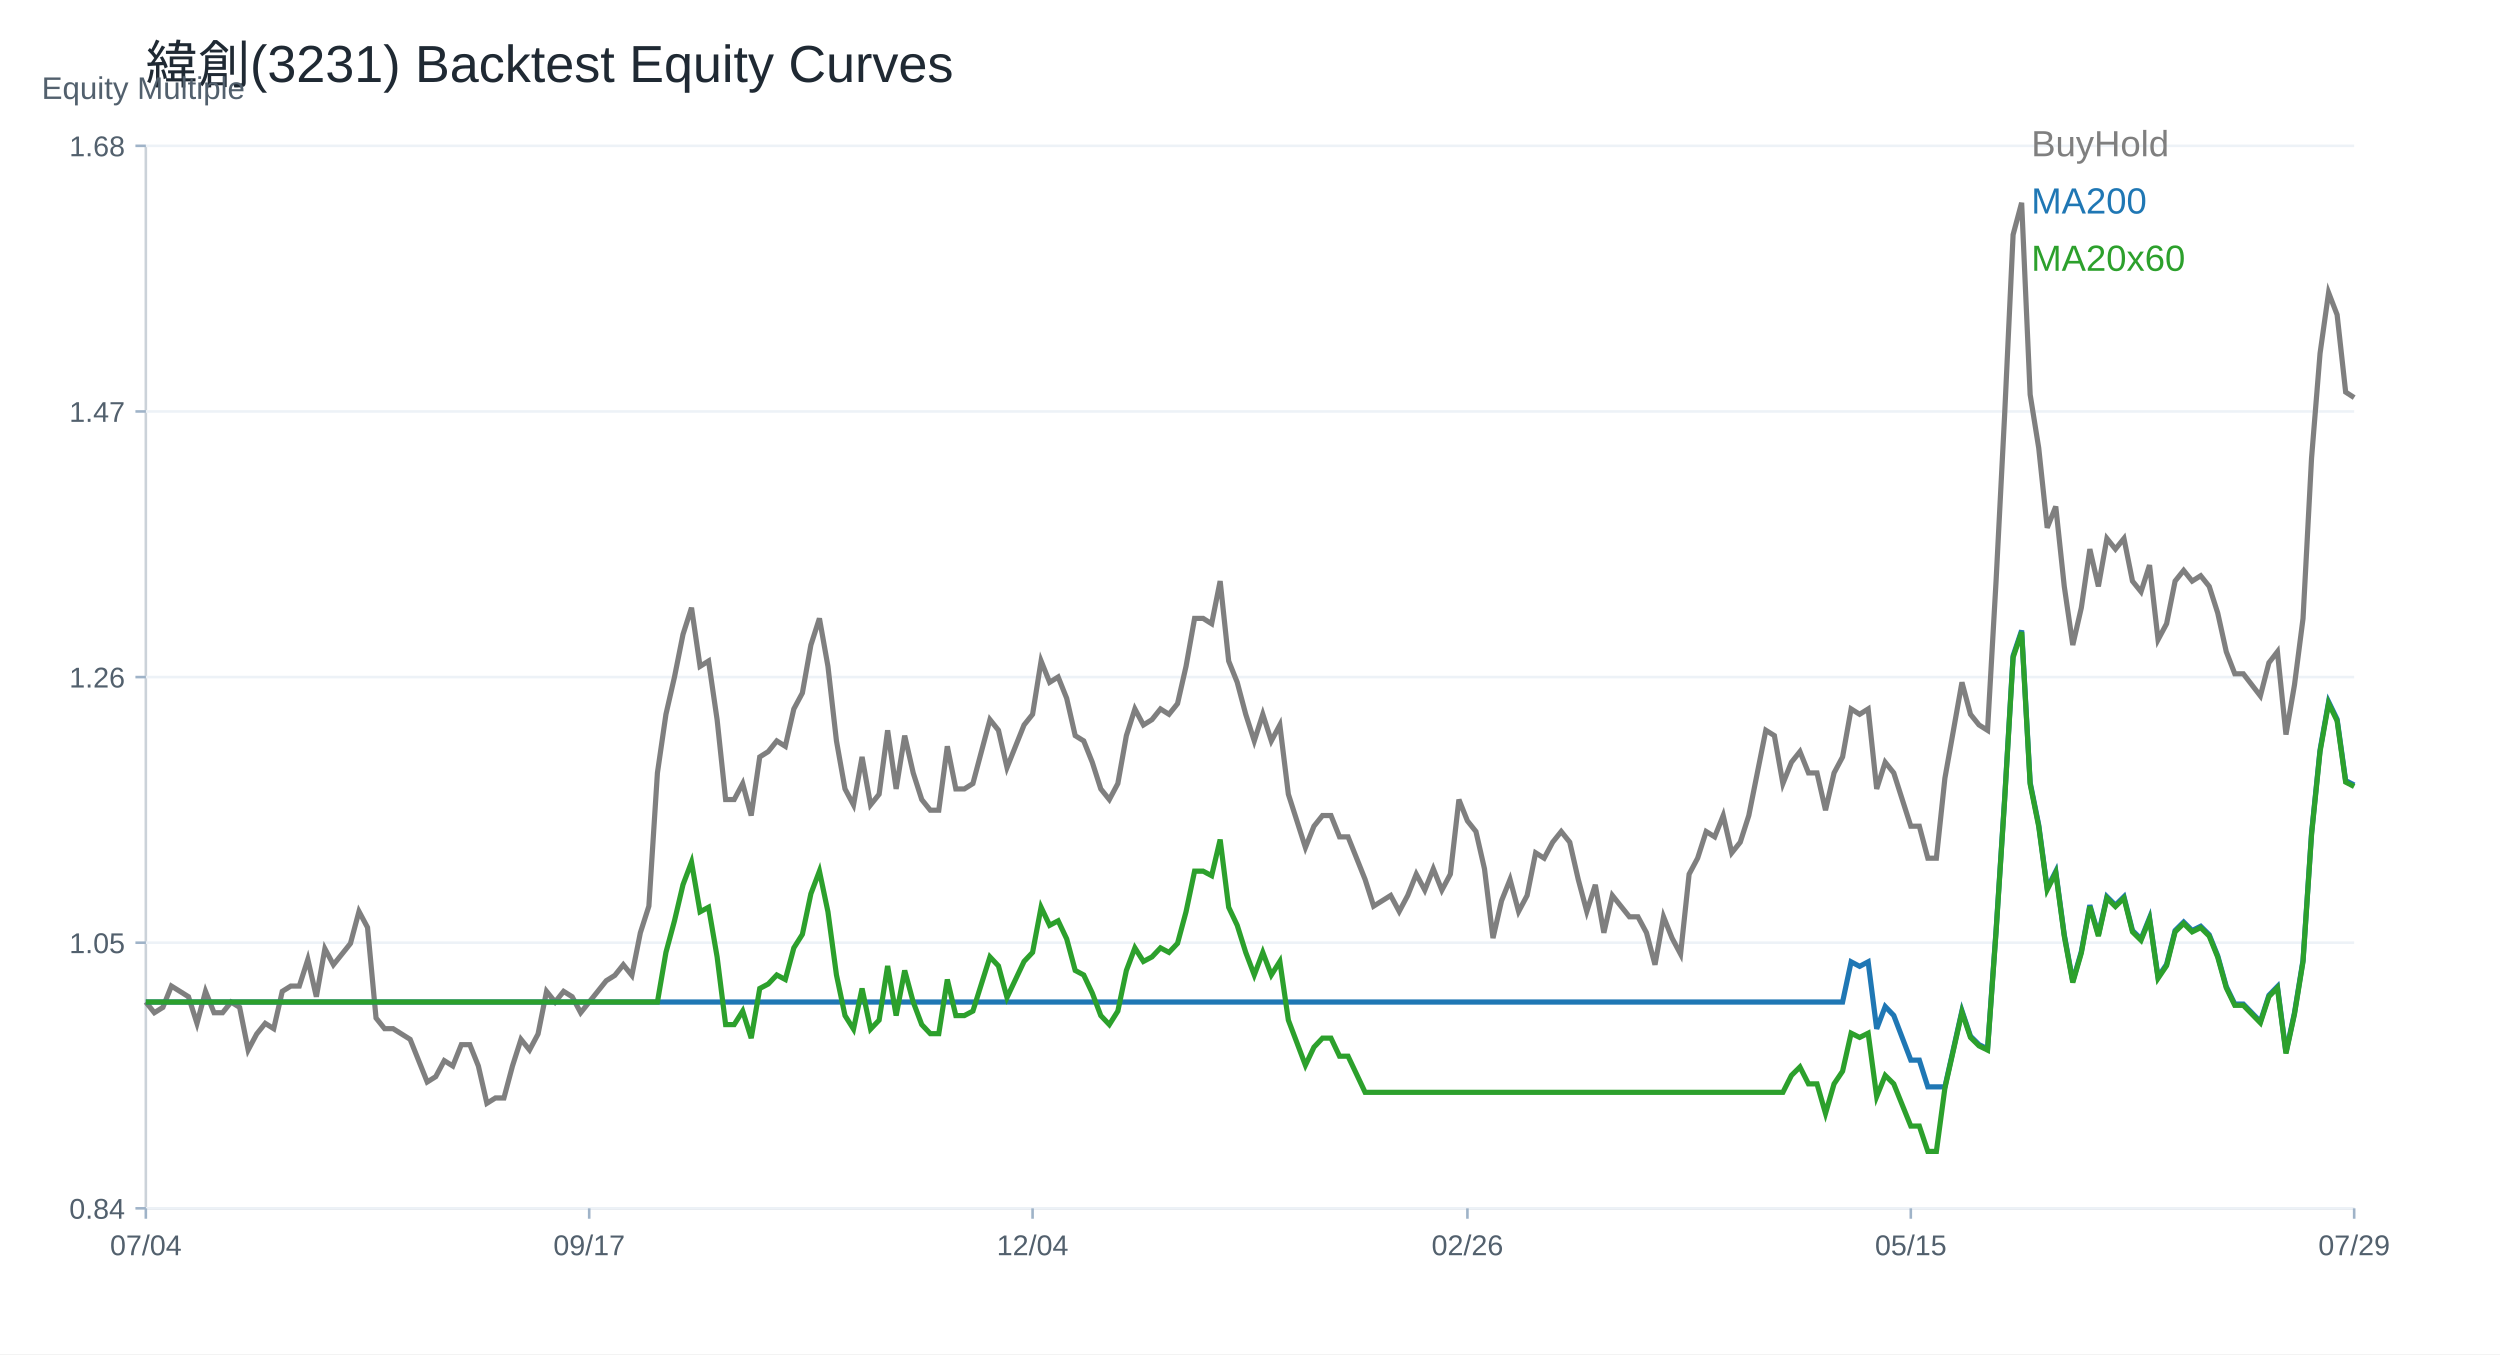
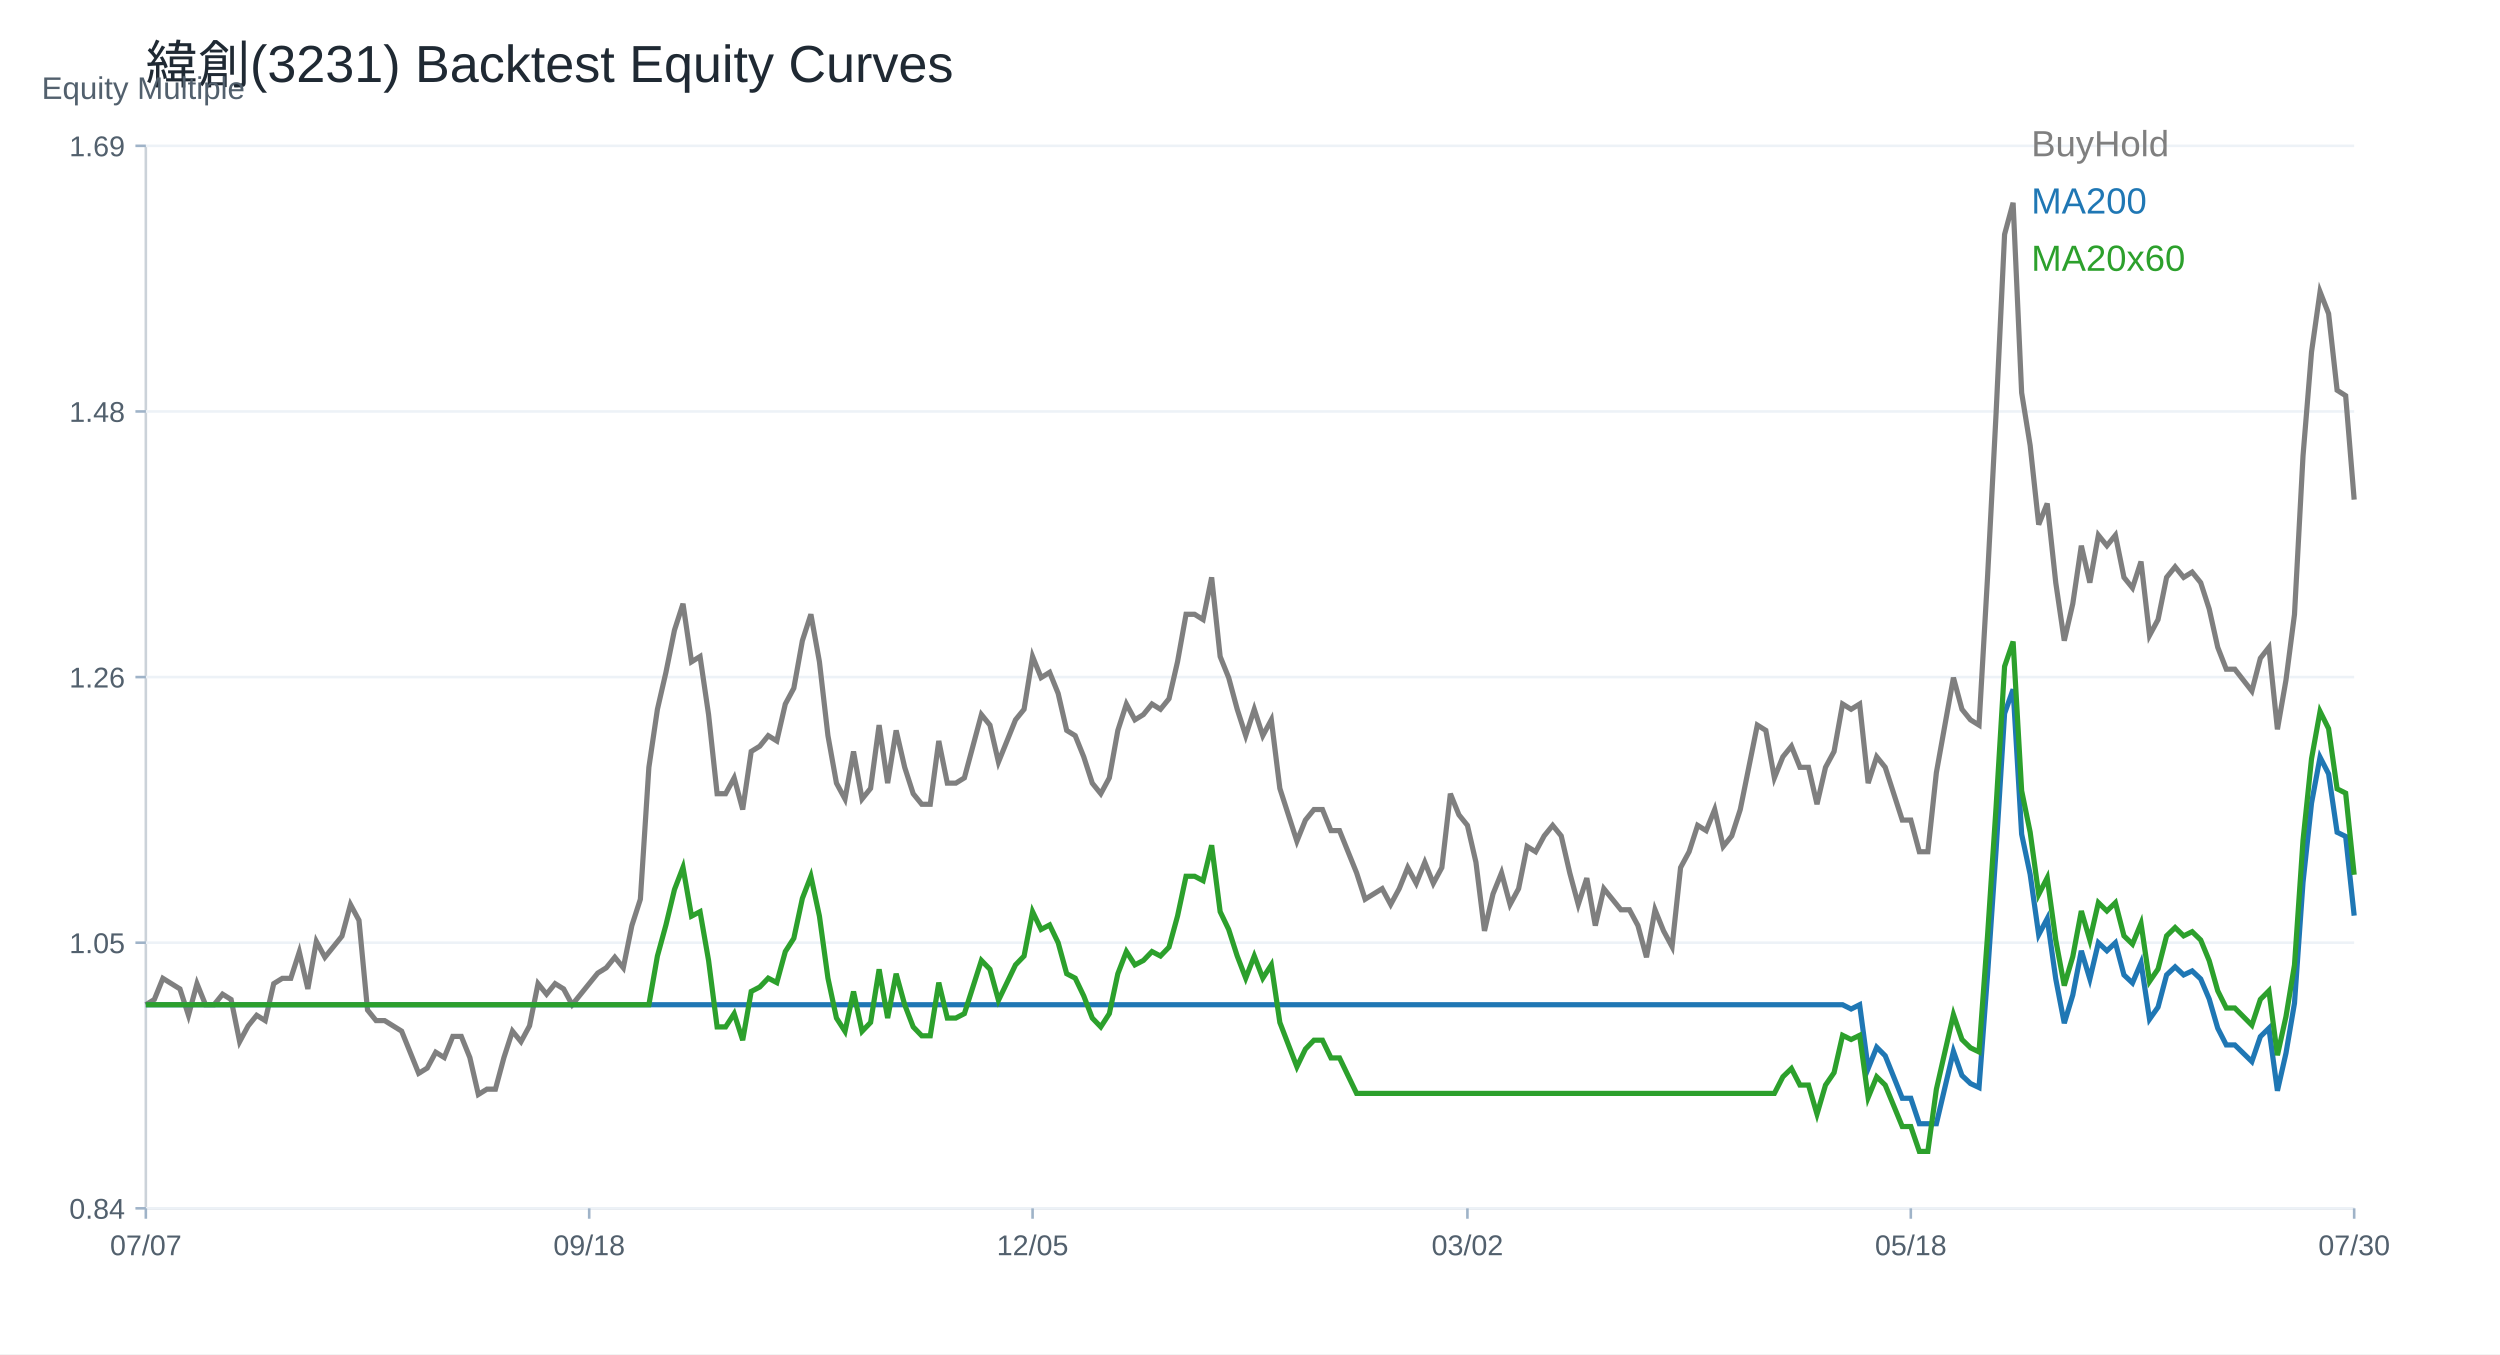
<svg xmlns="http://www.w3.org/2000/svg" width="960" height="520" viewBox="0 0 960 520">
  <rect width="100%" height="100%" fill="white" />
  <text x="56.00" y="32.00" font-size="20" font-family="Arial" fill="#1f2933" text-anchor="start">緯創(3231) Backtest Equity Curves</text>
  <line x1="56" y1="464" x2="904" y2="464" stroke="#cbd2d9" />
  <line x1="56" y1="56" x2="56" y2="464" stroke="#cbd2d9" />
  <text x="16.00" y="38.00" font-size="12" font-family="Arial" fill="#52606d" text-anchor="start">Equity Multiple</text>
  <line x1="56" y1="464.00" x2="904" y2="464.00" stroke="#edf2f7" />
  <line x1="52" y1="464.00" x2="56" y2="464.00" stroke="#9fb3c8" />
  <text x="48.00" y="468.00" font-size="11" font-family="Arial" fill="#52606d" text-anchor="end">0.84</text>
  <line x1="56" y1="362.00" x2="904" y2="362.00" stroke="#edf2f7" />
  <line x1="52" y1="362.00" x2="56" y2="362.00" stroke="#9fb3c8" />
  <text x="48.00" y="366.00" font-size="11" font-family="Arial" fill="#52606d" text-anchor="end">1.05</text>
  <line x1="56" y1="260.00" x2="904" y2="260.00" stroke="#edf2f7" />
  <line x1="52" y1="260.00" x2="56" y2="260.00" stroke="#9fb3c8" />
  <text x="48.00" y="264.00" font-size="11" font-family="Arial" fill="#52606d" text-anchor="end">1.26</text>
  <line x1="56" y1="158.00" x2="904" y2="158.00" stroke="#edf2f7" />
  <line x1="52" y1="158.00" x2="56" y2="158.00" stroke="#9fb3c8" />
-   <text x="48.00" y="162.00" font-size="11" font-family="Arial" fill="#52606d" text-anchor="end">1.47</text>
+   <text x="48.00" y="162.00" font-size="11" font-family="Arial" fill="#52606d" text-anchor="end">1.48</text>
  <line x1="56" y1="56.00" x2="904" y2="56.00" stroke="#edf2f7" />
  <line x1="52" y1="56.00" x2="56" y2="56.00" stroke="#9fb3c8" />
-   <text x="48.00" y="60.00" font-size="11" font-family="Arial" fill="#52606d" text-anchor="end">1.68</text>
+   <text x="48.00" y="60.00" font-size="11" font-family="Arial" fill="#52606d" text-anchor="end">1.69</text>
  <line x1="56.00" y1="464" x2="56.00" y2="468" stroke="#9fb3c8" />
-   <text x="56.00" y="482.00" font-size="11" font-family="Arial" fill="#52606d" text-anchor="middle">07/04</text>
+   <text x="56.00" y="482.00" font-size="11" font-family="Arial" fill="#52606d" text-anchor="middle">07/07</text>
  <line x1="226.25" y1="464" x2="226.25" y2="468" stroke="#9fb3c8" />
-   <text x="226.25" y="482.00" font-size="11" font-family="Arial" fill="#52606d" text-anchor="middle">09/17</text>
+   <text x="226.25" y="482.00" font-size="11" font-family="Arial" fill="#52606d" text-anchor="middle">09/18</text>
  <line x1="396.51" y1="464" x2="396.51" y2="468" stroke="#9fb3c8" />
-   <text x="396.51" y="482.00" font-size="11" font-family="Arial" fill="#52606d" text-anchor="middle">12/04</text>
+   <text x="396.51" y="482.00" font-size="11" font-family="Arial" fill="#52606d" text-anchor="middle">12/05</text>
  <line x1="563.49" y1="464" x2="563.49" y2="468" stroke="#9fb3c8" />
-   <text x="563.49" y="482.00" font-size="11" font-family="Arial" fill="#52606d" text-anchor="middle">02/26</text>
+   <text x="563.49" y="482.00" font-size="11" font-family="Arial" fill="#52606d" text-anchor="middle">03/02</text>
  <line x1="733.75" y1="464" x2="733.75" y2="468" stroke="#9fb3c8" />
-   <text x="733.75" y="482.00" font-size="11" font-family="Arial" fill="#52606d" text-anchor="middle">05/15</text>
+   <text x="733.75" y="482.00" font-size="11" font-family="Arial" fill="#52606d" text-anchor="middle">05/18</text>
  <line x1="904.00" y1="464" x2="904.00" y2="468" stroke="#9fb3c8" />
-   <text x="904.00" y="482.00" font-size="11" font-family="Arial" fill="#52606d" text-anchor="middle">07/29</text>
-   <polyline fill="none" stroke="#7f7f7f" stroke-width="2" points="56.00,384.78 59.27,388.88 62.55,386.83 65.82,378.65 69.10,380.69 72.37,382.74 75.64,392.97 78.92,380.69 82.19,388.88 85.47,388.88 88.74,384.78 92.02,386.83 95.29,403.20 98.56,397.06 101.84,392.97 105.11,395.01 108.39,380.69 111.66,378.65 114.93,378.65 118.21,368.41 121.48,382.74 124.76,364.32 128.03,370.46 131.31,366.37 134.58,362.28 137.85,350.00 141.13,356.14 144.40,390.92 147.68,395.01 150.95,395.01 154.22,397.06 157.50,399.11 160.77,407.29 164.05,415.48 167.32,413.43 170.59,407.29 173.87,409.34 177.14,401.15 180.42,401.15 183.69,409.34 186.97,423.66 190.24,421.62 193.51,421.62 196.79,409.34 200.06,399.11 203.34,403.20 206.61,397.06 209.88,380.69 213.16,384.78 216.43,380.69 219.71,382.74 222.98,388.88 226.25,384.78 229.53,380.69 232.80,376.60 236.08,374.55 239.35,370.46 242.63,374.55 245.90,358.18 249.17,347.95 252.45,296.80 255.72,274.29 259.00,259.97 262.27,243.60 265.54,233.37 268.82,255.87 272.09,253.83 275.37,276.34 278.64,307.03 281.92,307.03 285.19,300.89 288.46,313.17 291.74,290.66 295.01,288.61 298.29,284.52 301.56,286.57 304.83,272.24 308.11,266.11 311.38,247.69 314.66,237.46 317.93,255.87 321.20,284.52 324.48,302.94 327.75,309.08 331.03,290.66 334.30,309.08 337.58,304.98 340.85,280.43 344.12,302.94 347.40,282.48 350.67,296.80 353.95,307.03 357.22,311.12 360.49,311.12 363.77,286.57 367.04,302.94 370.32,302.94 373.59,300.89 376.86,288.61 380.14,276.34 383.41,280.43 386.69,294.75 389.96,286.57 393.24,278.38 396.51,274.29 399.78,253.83 403.06,262.01 406.33,259.97 409.61,268.15 412.88,282.48 416.15,284.52 419.43,292.71 422.70,302.94 425.98,307.03 429.25,300.89 432.53,282.48 435.80,272.24 439.07,278.38 442.35,276.34 445.62,272.24 448.90,274.29 452.17,270.20 455.44,255.87 458.72,237.46 461.99,237.46 465.27,239.51 468.54,223.14 471.81,253.83 475.09,262.01 478.36,274.29 481.64,284.52 484.91,274.29 488.19,284.52 491.46,278.38 494.73,304.98 498.01,315.21 501.28,325.44 504.56,317.26 507.83,313.17 511.10,313.17 514.38,321.35 517.65,321.35 520.93,329.54 524.20,337.72 527.47,347.95 530.75,345.91 534.02,343.86 537.30,350.00 540.57,343.86 543.85,335.68 547.12,341.81 550.39,333.63 553.67,341.81 556.94,335.68 560.22,307.03 563.49,315.21 566.76,319.31 570.04,333.63 573.31,360.23 576.59,345.91 579.86,337.72 583.14,350.00 586.41,343.86 589.68,327.49 592.96,329.54 596.23,323.40 599.51,319.31 602.78,323.40 606.05,337.72 609.33,350.00 612.60,339.77 615.88,358.18 619.15,343.86 622.42,347.95 625.70,352.05 628.97,352.05 632.25,358.18 635.52,370.46 638.80,352.05 642.07,360.23 645.34,366.37 648.62,335.68 651.89,329.54 655.17,319.31 658.44,321.35 661.71,313.17 664.99,327.49 668.26,323.40 671.54,313.17 674.81,296.80 678.08,280.43 681.36,282.48 684.63,300.89 687.91,292.71 691.18,288.61 694.46,296.80 697.73,296.80 701.00,311.12 704.28,296.80 707.55,290.66 710.83,272.24 714.10,274.29 717.37,272.24 720.65,302.94 723.92,292.71 727.20,296.80 730.47,307.03 733.75,317.26 737.02,317.26 740.29,329.54 743.57,329.54 746.84,298.84 750.12,280.43 753.39,262.01 756.66,274.29 759.94,278.38 763.21,280.43 766.49,223.14 769.76,159.70 773.03,90.13 776.31,77.86 779.58,151.52 782.86,171.98 786.13,202.67 789.41,194.49 792.68,225.18 795.95,247.69 799.23,233.37 802.50,210.86 805.78,225.18 809.05,206.77 812.32,210.86 815.60,206.77 818.87,223.14 822.15,227.23 825.42,217.00 828.69,245.64 831.97,239.51 835.24,223.14 838.52,219.04 841.79,223.14 845.07,221.09 848.34,225.18 851.61,235.41 854.89,250.26 858.16,258.74 861.44,258.74 864.71,262.99 867.98,267.23 871.26,254.50 874.53,250.26 877.81,282.08 881.08,262.99 884.36,237.53 887.63,176.02 890.90,135.71 894.18,112.38 897.45,120.86 900.73,150.56 904.00,152.68" />
+   <text x="904.00" y="482.00" font-size="11" font-family="Arial" fill="#52606d" text-anchor="middle">07/30</text>
+   <polyline fill="none" stroke="#7f7f7f" stroke-width="2" points="56.00,385.82 59.27,383.80 62.55,375.69 65.82,377.72 69.10,379.75 72.37,389.88 75.64,377.72 78.92,385.82 82.19,385.82 85.47,381.77 88.74,383.80 92.02,400.01 95.29,393.93 98.56,389.88 101.84,391.90 105.11,377.72 108.39,375.69 111.66,375.69 114.93,365.56 118.21,379.75 121.48,361.51 124.76,367.59 128.03,363.54 131.31,359.48 134.58,347.33 137.85,353.41 141.13,387.85 144.40,391.90 147.68,391.90 150.95,393.93 154.22,395.95 157.50,404.06 160.77,412.16 164.05,410.14 167.32,404.06 170.59,406.09 173.87,397.98 177.14,397.98 180.42,406.09 183.69,420.27 186.97,418.24 190.24,418.24 193.51,406.09 196.79,395.95 200.06,400.01 203.34,393.93 206.61,377.72 209.88,381.77 213.16,377.72 216.43,379.75 219.71,385.82 222.98,381.77 226.25,377.72 229.53,373.67 232.80,371.64 236.08,367.59 239.35,371.64 242.63,355.43 245.90,345.30 249.17,294.65 252.45,272.36 255.72,258.18 259.00,241.97 262.27,231.84 265.54,254.13 268.82,252.10 272.09,274.39 275.37,304.78 278.64,304.78 281.92,298.70 285.19,310.86 288.46,288.57 291.74,286.55 295.01,282.49 298.29,284.52 301.56,270.34 304.83,264.26 308.11,246.02 311.38,235.89 314.66,254.13 317.93,282.49 321.20,300.73 324.48,306.81 327.75,288.57 331.03,306.81 334.30,302.75 337.58,278.44 340.85,300.73 344.12,280.47 347.40,294.65 350.67,304.78 353.95,308.83 357.22,308.83 360.49,284.52 363.77,300.73 367.04,300.73 370.32,298.70 373.59,286.55 376.86,274.39 380.14,278.44 383.41,292.62 386.69,284.52 389.96,276.41 393.24,272.36 396.51,252.10 399.78,260.21 403.06,258.18 406.33,266.28 409.61,280.47 412.88,282.49 416.15,290.60 419.43,300.73 422.70,304.78 425.98,298.70 429.25,280.47 432.53,270.34 435.80,276.41 439.07,274.39 442.35,270.34 445.62,272.36 448.90,268.31 452.17,254.13 455.44,235.89 458.72,235.89 461.99,237.92 465.27,221.71 468.54,252.10 471.81,260.21 475.09,272.36 478.36,282.49 481.64,272.36 484.91,282.49 488.19,276.41 491.46,302.75 494.73,312.88 498.01,323.02 501.28,314.91 504.56,310.86 507.83,310.86 511.10,318.96 514.38,318.96 517.65,327.07 520.93,335.17 524.20,345.30 527.47,343.28 530.75,341.25 534.02,347.33 537.30,341.25 540.57,333.15 543.85,339.22 547.12,331.12 550.39,339.22 553.67,333.15 556.94,304.78 560.22,312.88 563.49,316.94 566.76,331.12 570.04,357.46 573.31,343.28 576.59,335.17 579.86,347.33 583.14,341.25 586.41,325.04 589.68,327.07 592.96,320.99 596.23,316.94 599.51,320.99 602.78,335.17 606.05,347.33 609.33,337.20 612.60,355.43 615.88,341.25 619.15,345.30 622.42,349.35 625.70,349.35 628.97,355.43 632.25,367.59 635.52,349.35 638.80,357.46 642.07,363.54 645.34,333.15 648.62,327.07 651.89,316.94 655.17,318.96 658.44,310.86 661.71,325.04 664.99,320.99 668.26,310.86 671.54,294.65 674.81,278.44 678.08,280.47 681.36,298.70 684.63,290.60 687.91,286.55 691.18,294.65 694.46,294.65 697.73,308.83 701.00,294.65 704.28,288.57 707.55,270.34 710.83,272.36 714.10,270.34 717.37,300.73 720.65,290.60 723.92,294.65 727.20,304.78 730.47,314.91 733.75,314.91 737.02,327.07 740.29,327.07 743.57,296.68 746.84,278.44 750.12,260.21 753.39,272.36 756.66,276.41 759.94,278.44 763.21,221.71 766.49,158.90 769.76,90.01 773.03,77.86 776.31,150.80 779.58,171.06 782.86,201.45 786.13,193.34 789.41,223.74 792.68,246.02 795.95,231.84 799.23,209.55 802.50,223.74 805.78,205.50 809.05,209.55 812.32,205.50 815.60,221.71 818.87,225.76 822.15,215.63 825.42,244.00 828.69,237.92 831.97,221.71 835.24,217.66 838.52,221.71 841.79,219.68 845.07,223.74 848.34,233.87 851.61,248.57 854.89,256.97 858.16,256.97 861.44,261.17 864.71,265.37 867.98,252.77 871.26,248.57 874.53,280.07 877.81,261.17 881.08,235.96 884.36,175.05 887.63,135.15 890.90,112.04 894.18,120.44 897.45,149.85 900.73,151.95 904.00,191.86" />
  <text x="780.00" y="60.00" font-size="14" font-family="Arial" fill="#7f7f7f" text-anchor="start">BuyHold</text>
-   <polyline fill="none" stroke="#1f77b4" stroke-width="2" points="56.00,384.78 59.27,384.78 62.55,384.78 65.82,384.78 69.10,384.78 72.37,384.78 75.64,384.78 78.92,384.78 82.19,384.78 85.47,384.78 88.74,384.78 92.02,384.78 95.29,384.78 98.56,384.78 101.84,384.78 105.11,384.78 108.39,384.78 111.66,384.78 114.93,384.78 118.21,384.78 121.48,384.78 124.76,384.78 128.03,384.78 131.31,384.78 134.58,384.78 137.85,384.78 141.13,384.78 144.40,384.78 147.68,384.78 150.95,384.78 154.22,384.78 157.50,384.78 160.77,384.78 164.05,384.78 167.32,384.78 170.59,384.78 173.87,384.78 177.14,384.78 180.42,384.78 183.69,384.78 186.97,384.78 190.24,384.78 193.51,384.78 196.79,384.78 200.06,384.78 203.34,384.78 206.61,384.78 209.88,384.78 213.16,384.78 216.43,384.78 219.71,384.78 222.98,384.78 226.25,384.78 229.53,384.78 232.80,384.78 236.08,384.78 239.35,384.78 242.63,384.78 245.90,384.78 249.17,384.78 252.45,384.78 255.72,384.78 259.00,384.78 262.27,384.78 265.54,384.78 268.82,384.78 272.09,384.78 275.37,384.78 278.64,384.78 281.92,384.78 285.19,384.78 288.46,384.78 291.74,384.78 295.01,384.78 298.29,384.78 301.56,384.78 304.83,384.78 308.11,384.78 311.38,384.78 314.66,384.78 317.93,384.78 321.20,384.78 324.48,384.78 327.75,384.78 331.03,384.78 334.30,384.78 337.58,384.78 340.85,384.78 344.12,384.78 347.40,384.78 350.67,384.78 353.95,384.78 357.22,384.78 360.49,384.78 363.77,384.78 367.04,384.78 370.32,384.78 373.59,384.78 376.86,384.78 380.14,384.78 383.41,384.78 386.69,384.78 389.96,384.78 393.24,384.78 396.51,384.78 399.78,384.78 403.06,384.78 406.33,384.78 409.61,384.78 412.88,384.78 416.15,384.78 419.43,384.78 422.70,384.78 425.98,384.78 429.25,384.78 432.53,384.78 435.80,384.78 439.07,384.78 442.35,384.78 445.62,384.78 448.90,384.78 452.17,384.78 455.44,384.78 458.72,384.78 461.99,384.78 465.27,384.78 468.54,384.78 471.81,384.78 475.09,384.78 478.36,384.78 481.64,384.78 484.91,384.78 488.19,384.78 491.46,384.78 494.73,384.78 498.01,384.78 501.28,384.78 504.56,384.78 507.83,384.78 511.10,384.78 514.38,384.78 517.65,384.78 520.93,384.78 524.20,384.78 527.47,384.78 530.75,384.78 534.02,384.78 537.30,384.78 540.57,384.78 543.85,384.78 547.12,384.78 550.39,384.78 553.67,384.78 556.94,384.78 560.22,384.78 563.49,384.78 566.76,384.78 570.04,384.78 573.31,384.78 576.59,384.78 579.86,384.78 583.14,384.78 586.41,384.78 589.68,384.78 592.96,384.78 596.23,384.78 599.51,384.78 602.78,384.78 606.05,384.78 609.33,384.78 612.60,384.78 615.88,384.78 619.15,384.78 622.42,384.78 625.70,384.78 628.97,384.78 632.25,384.78 635.52,384.78 638.80,384.78 642.07,384.78 645.34,384.78 648.62,384.78 651.89,384.78 655.17,384.78 658.44,384.78 661.71,384.78 664.99,384.78 668.26,384.78 671.54,384.78 674.81,384.78 678.08,384.78 681.36,384.78 684.63,384.78 687.91,384.78 691.18,384.78 694.46,384.78 697.73,384.78 701.00,384.78 704.28,384.78 707.55,384.78 710.83,369.35 714.10,371.07 717.37,369.35 720.65,395.07 723.92,386.50 727.20,389.93 730.47,398.50 733.75,407.08 737.02,407.08 740.29,417.36 743.57,417.36 746.84,417.36 750.12,402.76 753.39,388.15 756.66,397.89 759.94,401.14 763.21,402.76 766.49,357.32 769.76,307.01 773.03,251.83 776.31,242.09 779.58,300.52 782.86,316.74 786.13,341.09 789.41,334.60 792.68,358.94 795.95,376.79 799.23,365.43 802.50,347.58 805.78,358.94 809.05,344.33 812.32,347.58 815.60,344.33 818.87,357.32 822.15,360.56 825.42,352.45 828.69,375.17 831.97,370.30 835.24,357.32 838.52,354.07 841.79,357.32 845.07,355.69 848.34,358.94 851.61,367.05 854.89,378.83 858.16,385.56 861.44,385.56 864.71,388.92 867.98,392.29 871.26,382.19 874.53,378.83 877.81,404.07 881.08,388.92 884.36,368.73 887.63,319.95 890.90,287.98 894.18,269.47 897.45,276.20 900.73,299.76 904.00,301.44" />
+   <polyline fill="none" stroke="#1f77b4" stroke-width="2" points="56.00,385.82 59.27,385.82 62.55,385.82 65.82,385.82 69.10,385.82 72.37,385.82 75.64,385.82 78.92,385.82 82.19,385.82 85.47,385.82 88.74,385.82 92.02,385.82 95.29,385.82 98.56,385.82 101.84,385.82 105.11,385.82 108.39,385.82 111.66,385.82 114.93,385.82 118.21,385.82 121.48,385.82 124.76,385.82 128.03,385.82 131.31,385.82 134.58,385.82 137.85,385.82 141.13,385.82 144.40,385.82 147.68,385.82 150.95,385.82 154.22,385.82 157.50,385.82 160.77,385.82 164.05,385.82 167.32,385.82 170.59,385.82 173.87,385.82 177.14,385.82 180.42,385.82 183.69,385.82 186.97,385.82 190.24,385.82 193.51,385.82 196.79,385.82 200.06,385.82 203.34,385.82 206.61,385.82 209.88,385.82 213.16,385.82 216.43,385.82 219.71,385.82 222.98,385.82 226.25,385.82 229.53,385.82 232.80,385.82 236.08,385.82 239.35,385.82 242.63,385.82 245.90,385.82 249.17,385.82 252.45,385.82 255.72,385.82 259.00,385.82 262.27,385.82 265.54,385.82 268.82,385.82 272.09,385.82 275.37,385.82 278.64,385.82 281.92,385.82 285.19,385.82 288.46,385.82 291.74,385.82 295.01,385.82 298.29,385.82 301.56,385.82 304.83,385.82 308.11,385.82 311.38,385.82 314.66,385.82 317.93,385.82 321.20,385.82 324.48,385.82 327.75,385.82 331.03,385.82 334.30,385.82 337.58,385.82 340.85,385.82 344.12,385.82 347.40,385.82 350.67,385.82 353.95,385.82 357.22,385.82 360.49,385.82 363.77,385.82 367.04,385.82 370.32,385.82 373.59,385.82 376.86,385.82 380.14,385.82 383.41,385.82 386.69,385.82 389.96,385.82 393.24,385.82 396.51,385.82 399.78,385.82 403.06,385.82 406.33,385.82 409.61,385.82 412.88,385.82 416.15,385.82 419.43,385.82 422.70,385.82 425.98,385.82 429.25,385.82 432.53,385.82 435.80,385.82 439.07,385.82 442.35,385.82 445.62,385.82 448.90,385.82 452.17,385.82 455.44,385.82 458.72,385.82 461.99,385.82 465.27,385.82 468.54,385.82 471.81,385.82 475.09,385.82 478.36,385.82 481.64,385.82 484.91,385.82 488.19,385.82 491.46,385.82 494.73,385.82 498.01,385.82 501.28,385.82 504.56,385.82 507.83,385.82 511.10,385.82 514.38,385.82 517.65,385.82 520.93,385.82 524.20,385.82 527.47,385.82 530.75,385.82 534.02,385.82 537.30,385.82 540.57,385.82 543.85,385.82 547.12,385.82 550.39,385.82 553.67,385.82 556.94,385.82 560.22,385.82 563.49,385.82 566.76,385.82 570.04,385.82 573.31,385.82 576.59,385.82 579.86,385.82 583.14,385.82 586.41,385.82 589.68,385.82 592.96,385.82 596.23,385.82 599.51,385.82 602.78,385.82 606.05,385.82 609.33,385.82 612.60,385.82 615.88,385.82 619.15,385.82 622.42,385.82 625.70,385.82 628.97,385.82 632.25,385.82 635.52,385.82 638.80,385.82 642.07,385.82 645.34,385.82 648.62,385.82 651.89,385.82 655.17,385.82 658.44,385.82 661.71,385.82 664.99,385.82 668.26,385.82 671.54,385.82 674.81,385.82 678.08,385.82 681.36,385.82 684.63,385.82 687.91,385.82 691.18,385.82 694.46,385.82 697.73,385.82 701.00,385.82 704.28,385.82 707.55,385.82 710.83,387.46 714.10,385.82 717.37,410.30 720.65,402.14 723.92,405.41 727.20,413.57 730.47,421.73 733.75,421.73 737.02,431.52 740.29,431.52 743.57,431.52 746.84,417.62 750.12,403.72 753.39,412.98 756.66,416.07 759.94,417.62 763.21,374.37 766.49,326.49 769.76,273.98 773.03,264.71 776.31,320.31 779.58,335.76 782.86,358.93 786.13,352.75 789.41,375.92 792.68,392.91 795.95,382.09 799.23,365.10 802.50,375.92 805.78,362.02 809.05,365.10 812.32,362.02 815.60,374.37 818.87,377.46 822.15,369.74 825.42,391.36 828.69,386.73 831.97,374.37 835.24,371.28 838.52,374.37 841.79,372.83 845.07,375.92 848.34,383.64 851.61,394.84 854.89,401.25 858.16,401.25 861.44,404.45 864.71,407.65 867.98,398.05 871.26,394.84 874.53,418.86 877.81,404.45 881.08,385.24 884.36,338.80 887.63,308.38 890.90,290.77 894.18,297.17 897.45,319.59 900.73,321.19 904.00,351.61" />
  <text x="780.00" y="82.00" font-size="14" font-family="Arial" fill="#1f77b4" text-anchor="start">MA200</text>
-   <polyline fill="none" stroke="#2ca02c" stroke-width="2" points="56.00,384.78 59.27,384.78 62.55,384.78 65.82,384.78 69.10,384.78 72.37,384.78 75.64,384.78 78.92,384.78 82.19,384.78 85.47,384.78 88.74,384.78 92.02,384.78 95.29,384.78 98.56,384.78 101.84,384.78 105.11,384.78 108.39,384.78 111.66,384.78 114.93,384.78 118.21,384.78 121.48,384.78 124.76,384.78 128.03,384.78 131.31,384.78 134.58,384.78 137.85,384.78 141.13,384.78 144.40,384.78 147.68,384.78 150.95,384.78 154.22,384.78 157.50,384.78 160.77,384.78 164.05,384.78 167.32,384.78 170.59,384.78 173.87,384.78 177.14,384.78 180.42,384.78 183.69,384.78 186.97,384.78 190.24,384.78 193.51,384.78 196.79,384.78 200.06,384.78 203.34,384.78 206.61,384.78 209.88,384.78 213.16,384.78 216.43,384.78 219.71,384.78 222.98,384.78 226.25,384.78 229.53,384.78 232.80,384.78 236.08,384.78 239.35,384.78 242.63,384.78 245.90,384.78 249.17,384.78 252.45,384.78 255.72,365.72 259.00,353.59 262.27,339.72 265.54,331.06 268.82,350.12 272.09,348.39 275.37,367.45 278.64,393.45 281.92,393.45 285.19,388.25 288.46,398.65 291.74,379.58 295.01,377.85 298.29,374.39 301.56,376.12 304.83,363.99 308.11,358.79 311.38,343.19 314.66,334.53 317.93,350.12 321.20,374.39 324.48,389.98 327.75,395.18 331.03,379.58 334.30,395.18 337.58,391.72 340.85,370.92 344.12,389.98 347.40,372.65 350.67,384.78 353.95,393.45 357.22,396.92 360.49,396.92 363.77,376.12 367.04,389.98 370.32,389.98 373.59,388.25 376.86,377.85 380.14,367.45 383.41,370.92 386.69,383.05 389.96,376.12 393.24,369.19 396.51,365.72 399.78,348.39 403.06,355.32 406.33,353.59 409.61,360.52 412.88,372.65 416.15,374.39 419.43,381.32 422.70,389.98 425.98,393.45 429.25,388.25 432.53,372.65 435.80,363.99 439.07,369.19 442.35,367.45 445.62,363.99 448.90,365.72 452.17,362.25 455.44,350.12 458.72,334.53 461.99,334.53 465.27,336.26 468.54,322.39 471.81,348.39 475.09,355.32 478.36,365.72 481.64,374.39 484.91,365.72 488.19,374.39 491.46,369.19 494.73,391.72 498.01,400.38 501.28,409.05 504.56,402.11 507.83,398.65 511.10,398.65 514.38,405.58 517.65,405.58 520.93,412.51 524.20,419.45 527.47,419.45 530.75,419.45 534.02,419.45 537.30,419.45 540.57,419.45 543.85,419.45 547.12,419.45 550.39,419.45 553.67,419.45 556.94,419.45 560.22,419.45 563.49,419.45 566.76,419.45 570.04,419.45 573.31,419.45 576.59,419.45 579.86,419.45 583.14,419.45 586.41,419.45 589.68,419.45 592.96,419.45 596.23,419.45 599.51,419.45 602.78,419.45 606.05,419.45 609.33,419.45 612.60,419.45 615.88,419.45 619.15,419.45 622.42,419.45 625.70,419.45 628.97,419.45 632.25,419.45 635.52,419.45 638.80,419.45 642.07,419.45 645.34,419.45 648.62,419.45 651.89,419.45 655.17,419.45 658.44,419.45 661.71,419.45 664.99,419.45 668.26,419.45 671.54,419.45 674.81,419.45 678.08,419.45 681.36,419.45 684.63,419.45 687.91,412.96 691.18,409.72 694.46,416.20 697.73,416.20 701.00,427.55 704.28,416.20 707.55,411.34 710.83,396.75 714.10,398.37 717.37,396.75 720.65,421.07 723.92,412.96 727.20,416.20 730.47,424.31 733.75,432.42 737.02,432.42 740.29,442.14 743.57,442.14 746.84,417.82 750.12,403.23 753.39,388.64 756.66,398.37 759.94,401.61 763.21,403.23 766.49,357.84 769.76,307.58 773.03,252.46 776.31,242.73 779.58,301.09 782.86,317.31 786.13,341.63 789.41,335.14 792.68,359.46 795.95,377.29 799.23,365.94 802.50,348.11 805.78,359.46 809.05,344.87 812.32,348.11 815.60,344.87 818.87,357.84 822.15,361.08 825.42,352.97 828.69,375.67 831.97,370.81 835.24,357.84 838.52,354.60 841.79,357.84 845.07,356.22 848.34,359.46 851.61,367.57 854.89,379.33 858.16,386.05 861.44,386.05 864.71,389.41 867.98,392.77 871.26,382.69 874.53,379.33 877.81,404.54 881.08,389.41 884.36,369.24 887.63,320.50 890.90,288.57 894.18,270.08 897.45,276.81 900.73,300.33 904.00,302.02" />
+   <polyline fill="none" stroke="#2ca02c" stroke-width="2" points="56.00,385.82 59.27,385.82 62.55,385.82 65.82,385.82 69.10,385.82 72.37,385.82 75.64,385.82 78.92,385.82 82.19,385.82 85.47,385.82 88.74,385.82 92.02,385.82 95.29,385.82 98.56,385.82 101.84,385.82 105.11,385.82 108.39,385.82 111.66,385.82 114.93,385.82 118.21,385.82 121.48,385.82 124.76,385.82 128.03,385.82 131.31,385.82 134.58,385.82 137.85,385.82 141.13,385.82 144.40,385.82 147.68,385.82 150.95,385.82 154.22,385.82 157.50,385.82 160.77,385.82 164.05,385.82 167.32,385.82 170.59,385.82 173.87,385.82 177.14,385.82 180.42,385.82 183.69,385.82 186.97,385.82 190.24,385.82 193.51,385.82 196.79,385.82 200.06,385.82 203.34,385.82 206.61,385.82 209.88,385.82 213.16,385.82 216.43,385.82 219.71,385.82 222.98,385.82 226.25,385.82 229.53,385.82 232.80,385.82 236.08,385.82 239.35,385.82 242.63,385.82 245.90,385.82 249.17,385.82 252.45,367.11 255.72,355.19 259.00,341.58 262.27,333.07 265.54,351.79 268.82,350.09 272.09,368.81 275.37,394.33 278.64,394.33 281.92,389.23 285.19,399.44 288.46,380.72 291.74,379.02 295.01,375.61 298.29,377.32 301.56,365.40 304.83,360.30 308.11,344.98 311.38,336.48 314.66,351.79 317.93,375.61 321.20,390.93 324.48,396.03 327.75,380.72 331.03,396.03 334.30,392.63 337.58,372.21 340.85,390.93 344.12,373.91 347.40,385.82 350.67,394.33 353.95,397.74 357.22,397.74 360.49,377.32 363.77,390.93 367.04,390.93 370.32,389.23 373.59,379.02 376.86,368.81 380.14,372.21 383.41,384.12 386.69,377.32 389.96,370.51 393.24,367.11 396.51,350.09 399.78,356.90 403.06,355.19 406.33,362.00 409.61,373.91 412.88,375.61 416.15,382.42 419.43,390.93 422.70,394.33 425.98,389.23 429.25,373.91 432.53,365.40 435.80,370.51 439.07,368.81 442.35,365.40 445.62,367.11 448.90,363.70 452.17,351.79 455.44,336.48 458.72,336.48 461.99,338.18 465.27,324.57 468.54,350.09 471.81,356.90 475.09,367.11 478.36,375.61 481.64,367.11 484.91,375.61 488.19,370.51 491.46,392.63 494.73,401.14 498.01,409.65 501.28,402.84 504.56,399.44 507.83,399.44 511.10,406.24 514.38,406.24 517.65,413.05 520.93,419.86 524.20,419.86 527.47,419.86 530.75,419.86 534.02,419.86 537.30,419.86 540.57,419.86 543.85,419.86 547.12,419.86 550.39,419.86 553.67,419.86 556.94,419.86 560.22,419.86 563.49,419.86 566.76,419.86 570.04,419.86 573.31,419.86 576.59,419.86 579.86,419.86 583.14,419.86 586.41,419.86 589.68,419.86 592.96,419.86 596.23,419.86 599.51,419.86 602.78,419.86 606.05,419.86 609.33,419.86 612.60,419.86 615.88,419.86 619.15,419.86 622.42,419.86 625.70,419.86 628.97,419.86 632.25,419.86 635.52,419.86 638.80,419.86 642.07,419.86 645.34,419.86 648.62,419.86 651.89,419.86 655.17,419.86 658.44,419.86 661.71,419.86 664.99,419.86 668.26,419.86 671.54,419.86 674.81,419.86 678.08,419.86 681.36,419.86 684.63,413.49 687.91,410.31 691.18,416.67 694.46,416.67 697.73,427.82 701.00,416.67 704.28,411.90 707.55,397.57 710.83,399.16 714.10,397.57 717.37,421.45 720.65,413.49 723.92,416.67 727.20,424.63 730.47,432.59 733.75,432.59 737.02,442.14 740.29,442.14 743.57,418.27 746.84,403.94 750.12,389.61 753.39,399.16 756.66,402.35 759.94,403.94 763.21,359.37 766.49,310.02 769.76,255.90 773.03,246.35 776.31,303.65 779.58,319.57 782.86,343.45 786.13,337.08 789.41,360.96 792.68,378.47 795.95,367.33 799.23,349.82 802.50,360.96 805.78,346.63 809.05,349.82 812.32,346.63 815.60,359.37 818.87,362.55 822.15,354.59 825.42,376.88 828.69,372.10 831.97,359.37 835.24,356.18 838.52,359.37 841.79,357.77 845.07,360.96 848.34,368.92 851.61,380.47 854.89,387.07 858.16,387.07 861.44,390.37 864.71,393.67 867.98,383.77 871.26,380.47 874.53,405.22 877.81,390.37 881.08,370.57 884.36,322.71 887.63,291.35 890.90,273.20 894.18,279.80 897.45,302.91 900.73,304.56 904.00,335.91" />
  <text x="780.00" y="104.00" font-size="14" font-family="Arial" fill="#2ca02c" text-anchor="start">MA20x60</text>
</svg>
